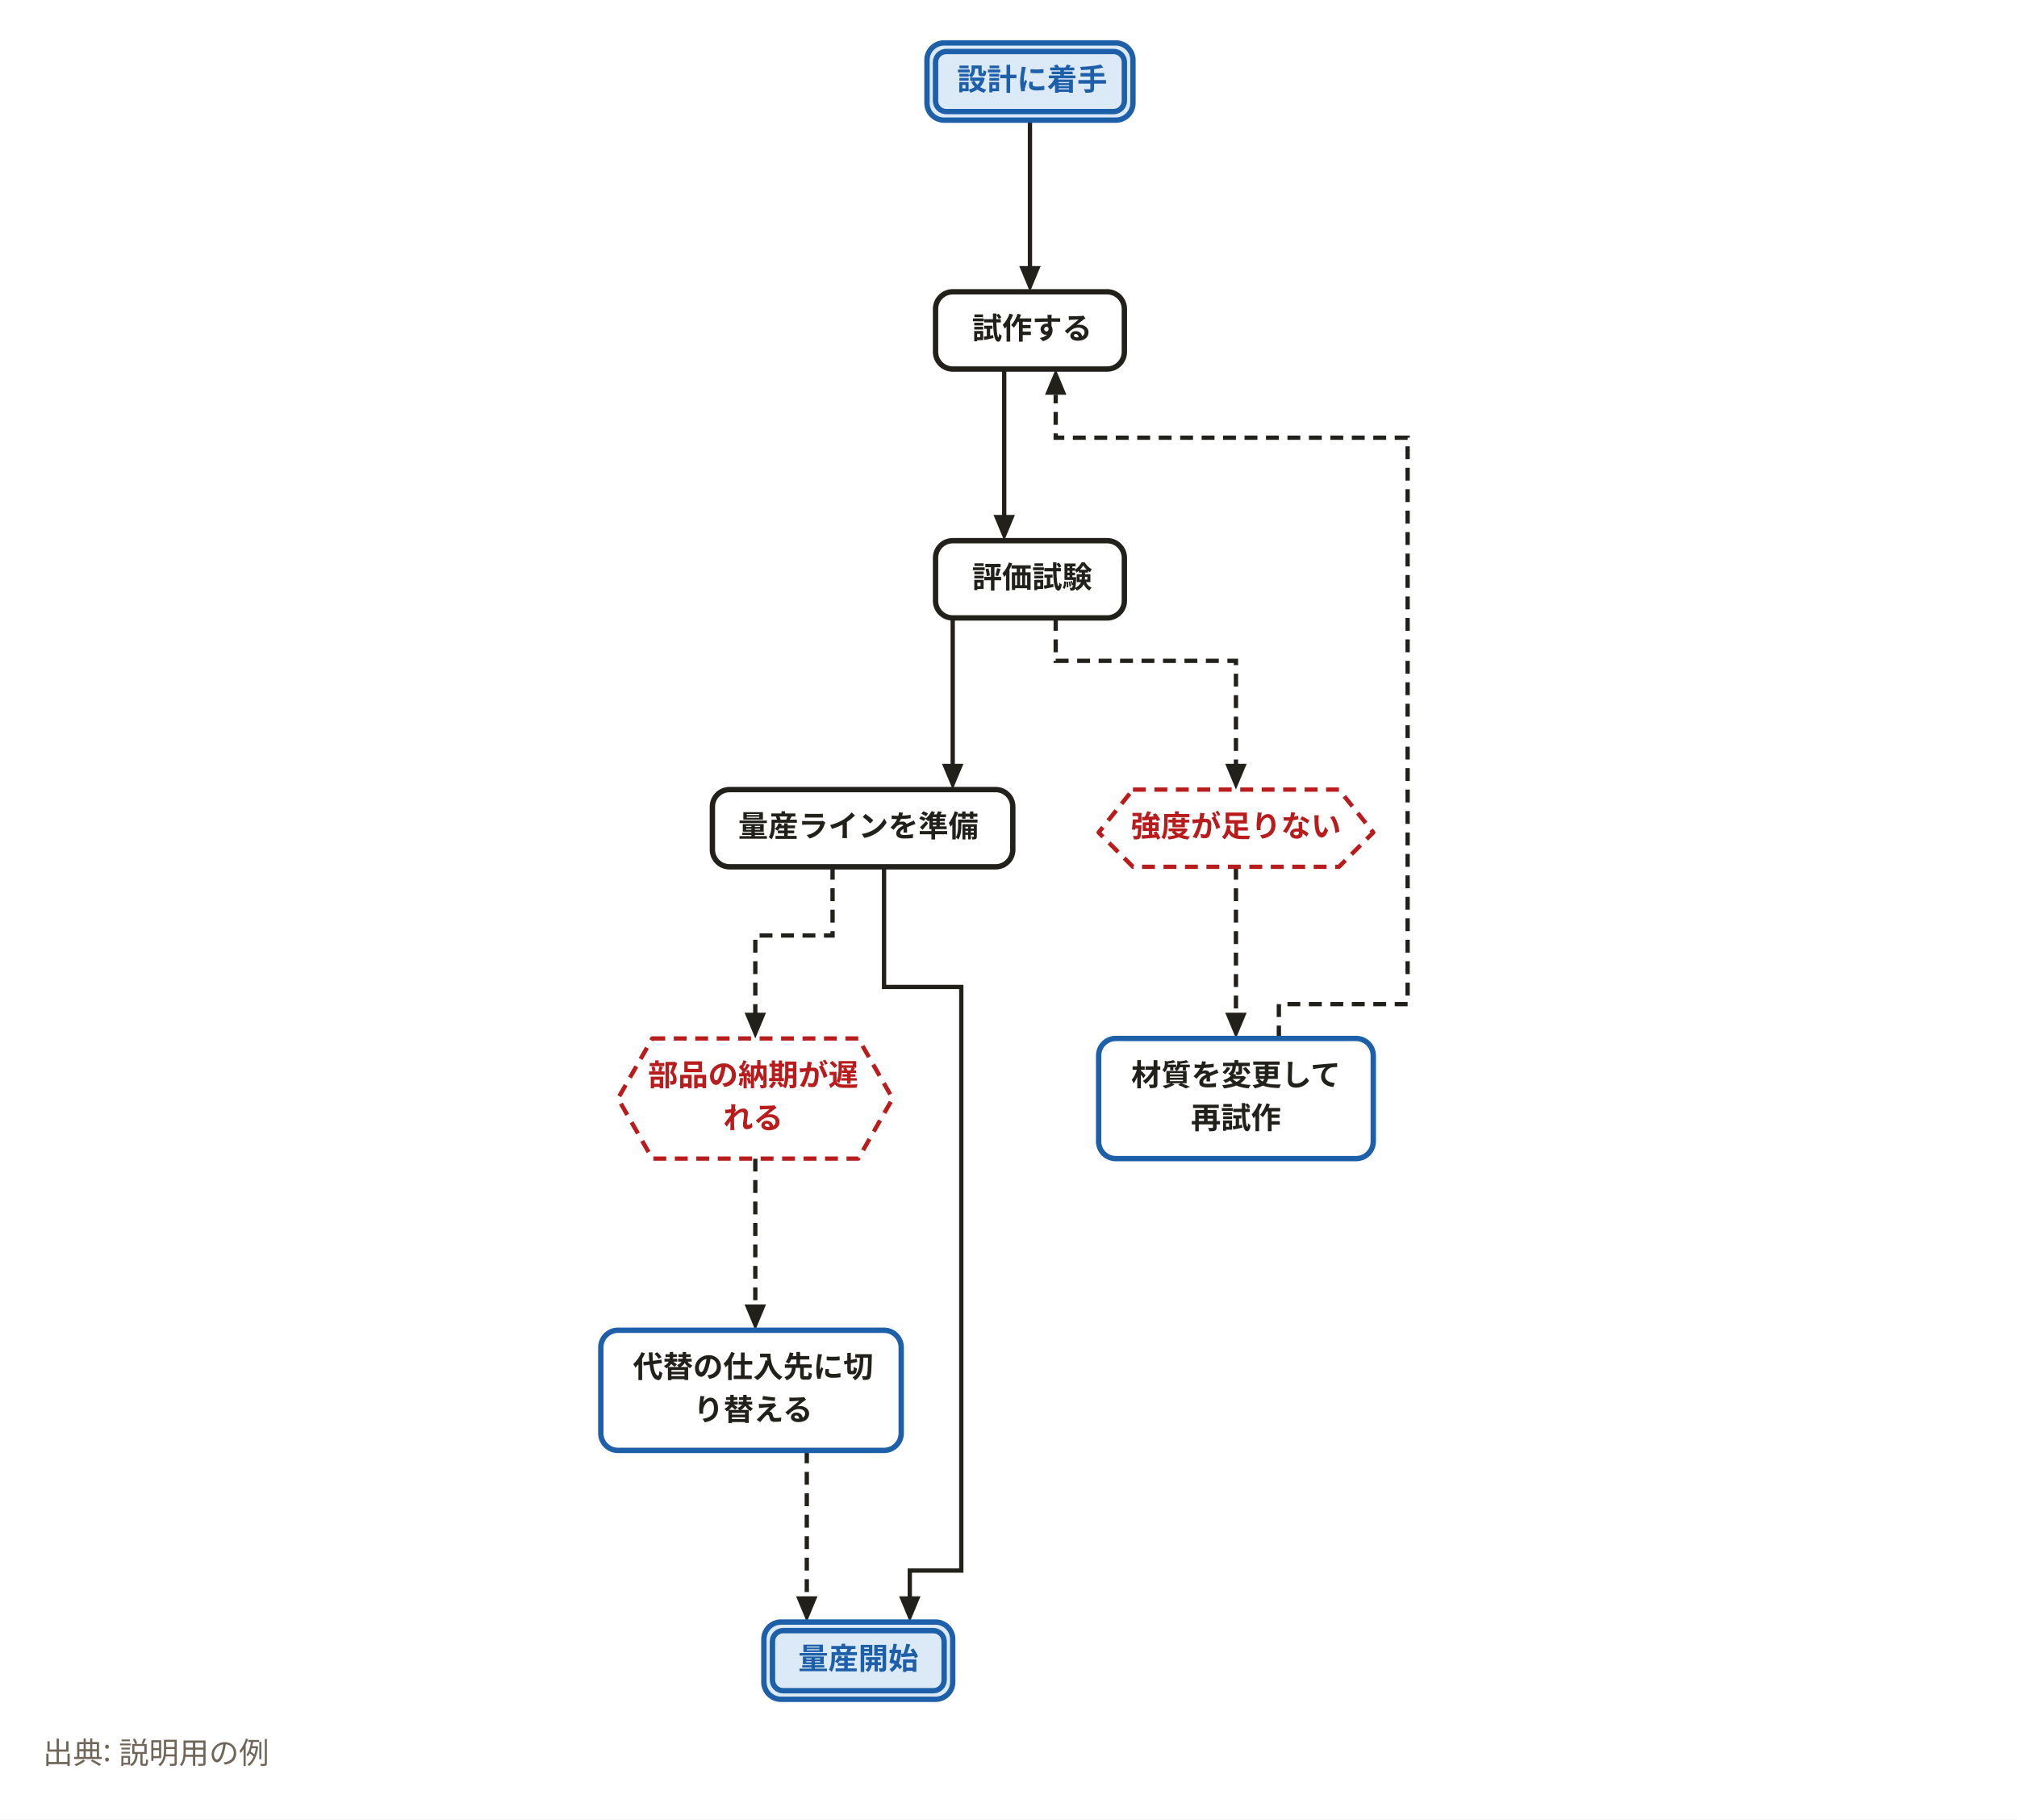
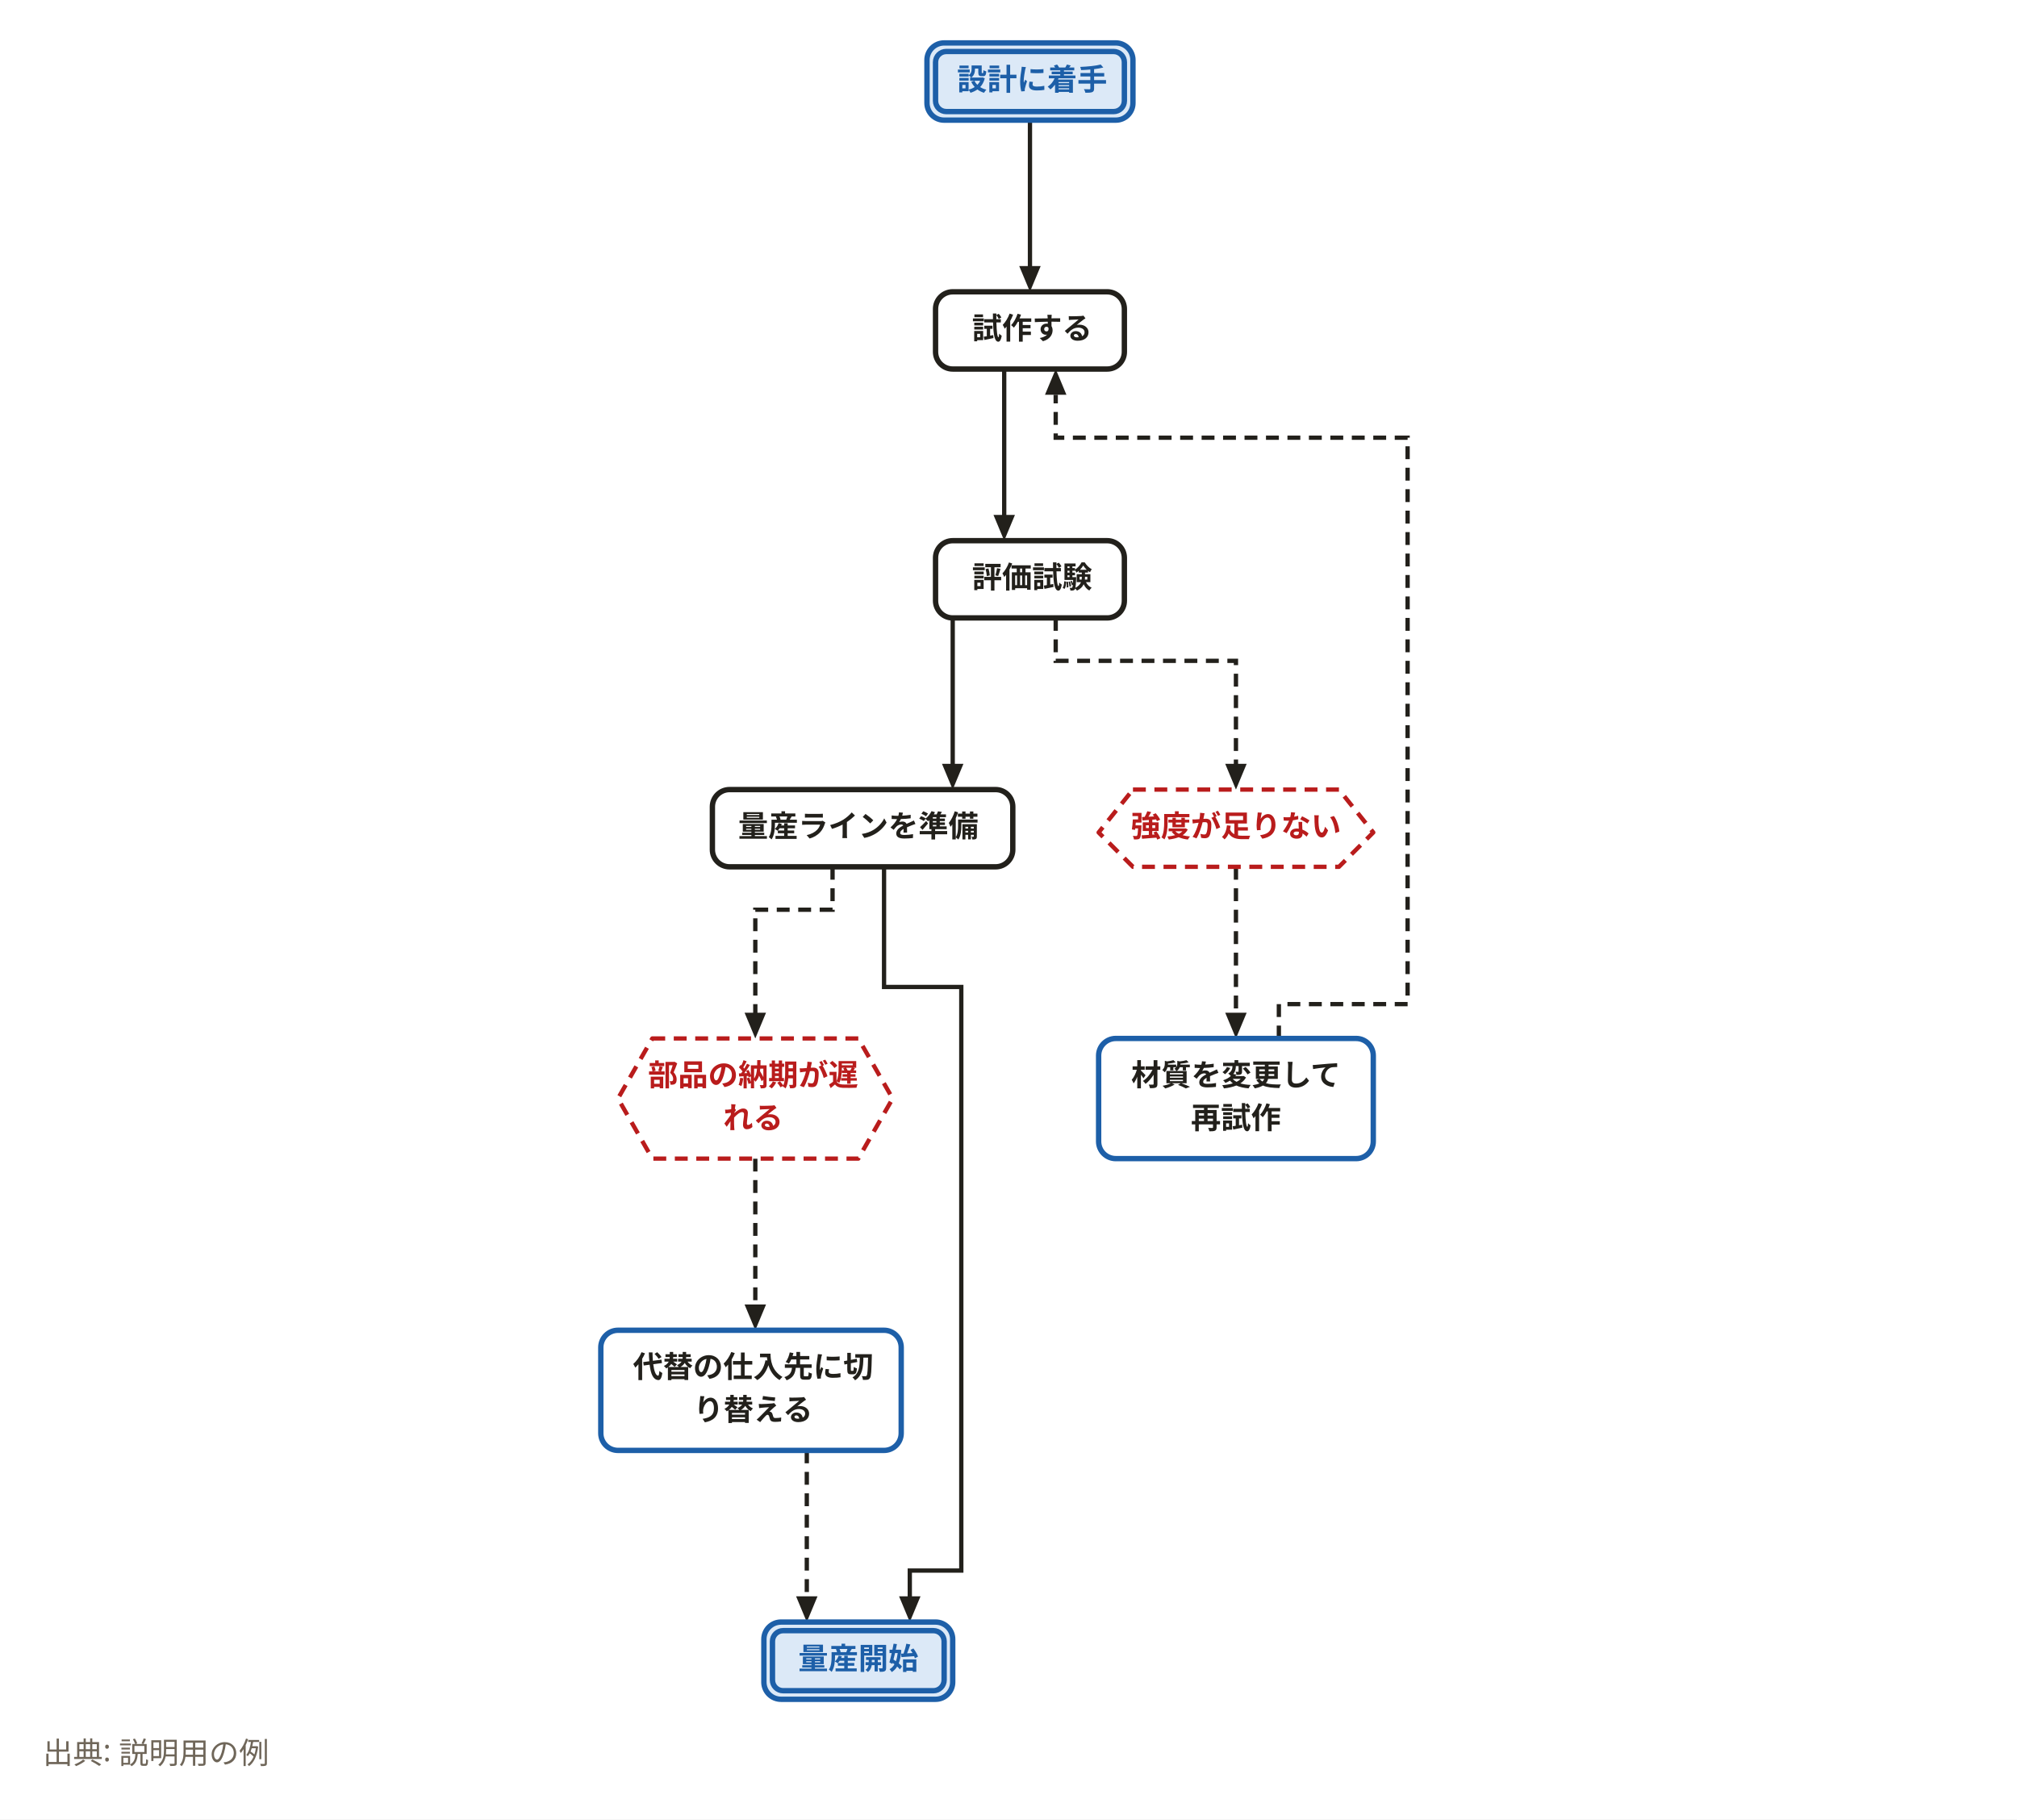
<svg xmlns="http://www.w3.org/2000/svg" width="940" height="848" viewBox="0 0 940 848" role="img" aria-labelledby="svg-title">
  <style>
    text { font-family: 'Hiragino Sans','Hiragino Kaku Gothic ProN','Yu Gothic','YuGothic',Meiryo,'Noto Sans JP',sans-serif; }
    .emoji { font-family: 'Noto Color Emoji','Segoe UI Emoji',sans-serif; }
  </style>
  <rect x="0" y="0" width="940" height="848" fill="#ffffff" />
  <path d="M480,56 L480,128" fill="none" stroke="#22201b" stroke-width="2" />
  <path d="M480,136 L475,124 L485,124 z" fill="#22201b" />
  <path d="M468,172 L468,244" fill="none" stroke="#22201b" stroke-width="2" />
  <path d="M468,252 L463,240 L473,240 z" fill="#22201b" />
  <path d="M444,288 L444,360" fill="none" stroke="#22201b" stroke-width="2" />
  <path d="M444,368 L439,356 L449,356 z" fill="#22201b" />
  <path d="M412,404 L412,460 L448,460 L448,732 L424,732 L424,748" fill="none" stroke="#22201b" stroke-width="2" />
  <path d="M424,756 L419,744 L429,744 z" fill="#22201b" />
  <path d="M492,288 L492,308 L576,308 L576,360" fill="none" stroke="#22201b" stroke-width="2" stroke-dasharray="6,4" />
  <path d="M576,368 L571,356 L581,356 z" fill="#22201b" />
  <path d="M576,404 L576,476" fill="none" stroke="#22201b" stroke-width="2" stroke-dasharray="6,4" />
  <path d="M576,484 L571,472 L581,472 z" fill="#22201b" />
  <path d="M596,484 L596,468 L656,468 L656,204 L492,204 L492,184" fill="none" stroke="#22201b" stroke-width="2" stroke-dasharray="6,4" />
  <path d="M492,172 L497,184 L487,184 z" fill="#22201b" />
-   <path d="M388,404 L388,436 L352,436 L352,476" fill="none" stroke="#22201b" stroke-width="2" stroke-dasharray="6,4" />
+   <path d="M388,404 L388,424 L352,424 L352,476" fill="none" stroke="#22201b" stroke-width="2" stroke-dasharray="6,4" />
  <path d="M352,484 L347,472 L357,472 z" fill="#22201b" />
  <path d="M352,540 L352,612" fill="none" stroke="#22201b" stroke-width="2" stroke-dasharray="6,4" />
  <path d="M352,620 L347,608 L357,608 z" fill="#22201b" />
  <path d="M376,676 L376,748" fill="none" stroke="#22201b" stroke-width="2" stroke-dasharray="6,4" />
  <path d="M376,756 L371,744 L381,744 z" fill="#22201b" />
  <rect x="432" y="20" width="96" height="36" rx="8" fill="#dce9f7" stroke="#1d5fa8" stroke-width="2.5" />
  <rect x="436" y="24" width="88" height="28" rx="5" fill="#dce9f7" stroke="#1d5fa8" stroke-width="2.5" />
  <rect x="436" y="136" width="88" height="36" rx="8" fill="#ffffff" stroke="#22201b" stroke-width="2.5" />
  <rect x="436" y="252" width="88" height="36" rx="8" fill="#ffffff" stroke="#22201b" stroke-width="2.5" />
  <rect x="332" y="368" width="140" height="36" rx="8" fill="#ffffff" stroke="#22201b" stroke-width="2.5" />
  <rect x="356" y="756" width="88" height="36" rx="8" fill="#dce9f7" stroke="#1d5fa8" stroke-width="2.5" />
  <rect x="360" y="760" width="80" height="28" rx="5" fill="#dce9f7" stroke="#1d5fa8" stroke-width="2.5" />
  <polygon points="528,368 624,368 640,388 624,404 528,404 512,388" fill="#ffffff" stroke="#b91c1c" stroke-width="2" stroke-dasharray="6,4" stroke-linejoin="round" />
  <rect x="512" y="484" width="128" height="56" rx="8" fill="#ffffff" stroke="#1d5fa8" stroke-width="2.5" />
  <polygon points="304,484 400,484 416,512 400,540 304,540 288,512" fill="#ffffff" stroke="#b91c1c" stroke-width="2" stroke-dasharray="6,4" stroke-linejoin="round" />
  <rect x="280" y="620" width="140" height="56" rx="8" fill="#ffffff" stroke="#1d5fa8" stroke-width="2.5" />
  <text x="481" y="42" text-anchor="middle" font-size="14" font-weight="700" fill="#1d5fa8">設計に着手</text>
  <text x="481" y="158" text-anchor="middle" font-size="14" font-weight="700" fill="#22201b">試作する</text>
  <text x="481" y="274" text-anchor="middle" font-size="14" font-weight="700" fill="#22201b">評価試験</text>
  <text x="400" y="390" text-anchor="middle" font-size="14" font-weight="700" fill="#22201b">量産ラインを準備</text>
  <text x="400" y="778" text-anchor="middle" font-size="14" font-weight="700" fill="#1d5fa8">量産開始</text>
  <text x="576" y="390" text-anchor="middle" font-size="14" font-weight="700" fill="#b91c1c">強度が足りない</text>
  <text x="576" y="506" text-anchor="middle" font-size="14" font-weight="700" fill="#22201b">材質を変更して</text>
  <text x="576" y="526" text-anchor="middle" font-size="14" font-weight="700" fill="#22201b">再試作</text>
  <text x="351" y="506" text-anchor="middle" font-size="14" font-weight="700" fill="#b91c1c">部品の納期が遅</text>
  <text x="351" y="526" text-anchor="middle" font-size="14" font-weight="700" fill="#b91c1c">れる</text>
  <text x="351" y="642" text-anchor="middle" font-size="14" font-weight="700" fill="#22201b">代替の仕入先に切</text>
  <text x="351" y="662" text-anchor="middle" font-size="14" font-weight="700" fill="#22201b">り替える</text>
  <text x="20" y="822" font-size="14" font-weight="400" fill="#6f6659">出典: 説明用の例</text>
</svg>
